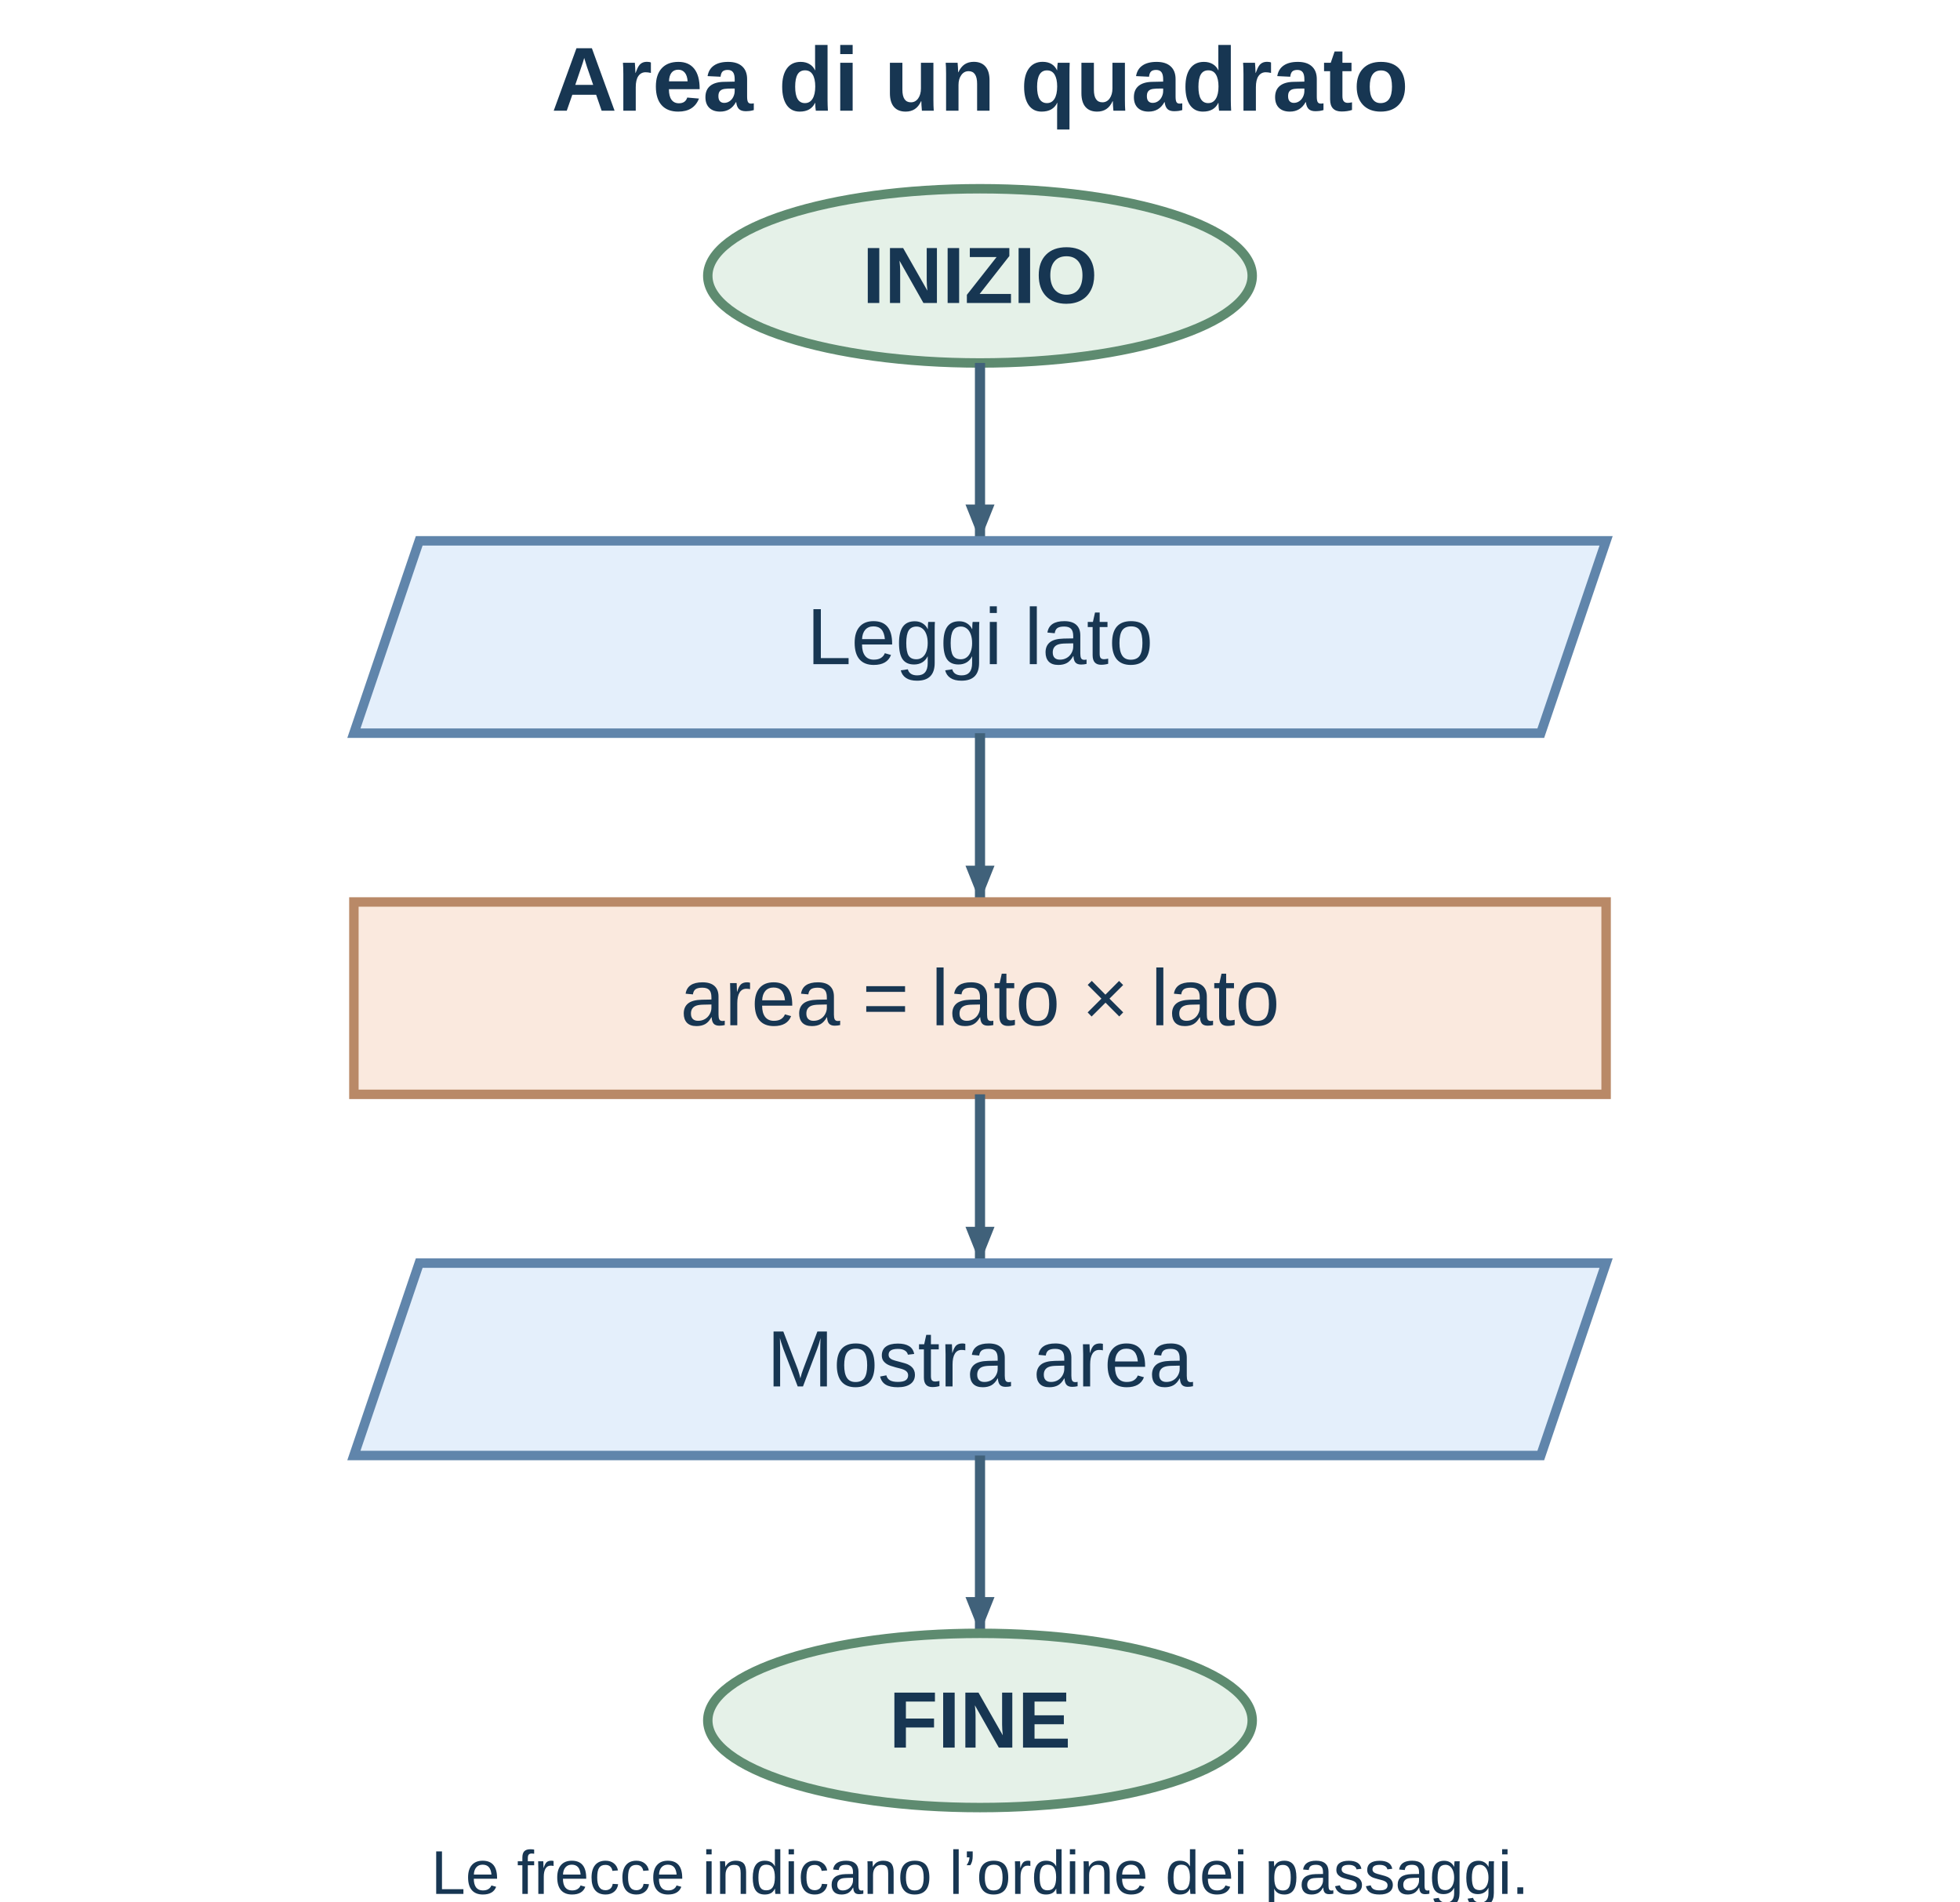
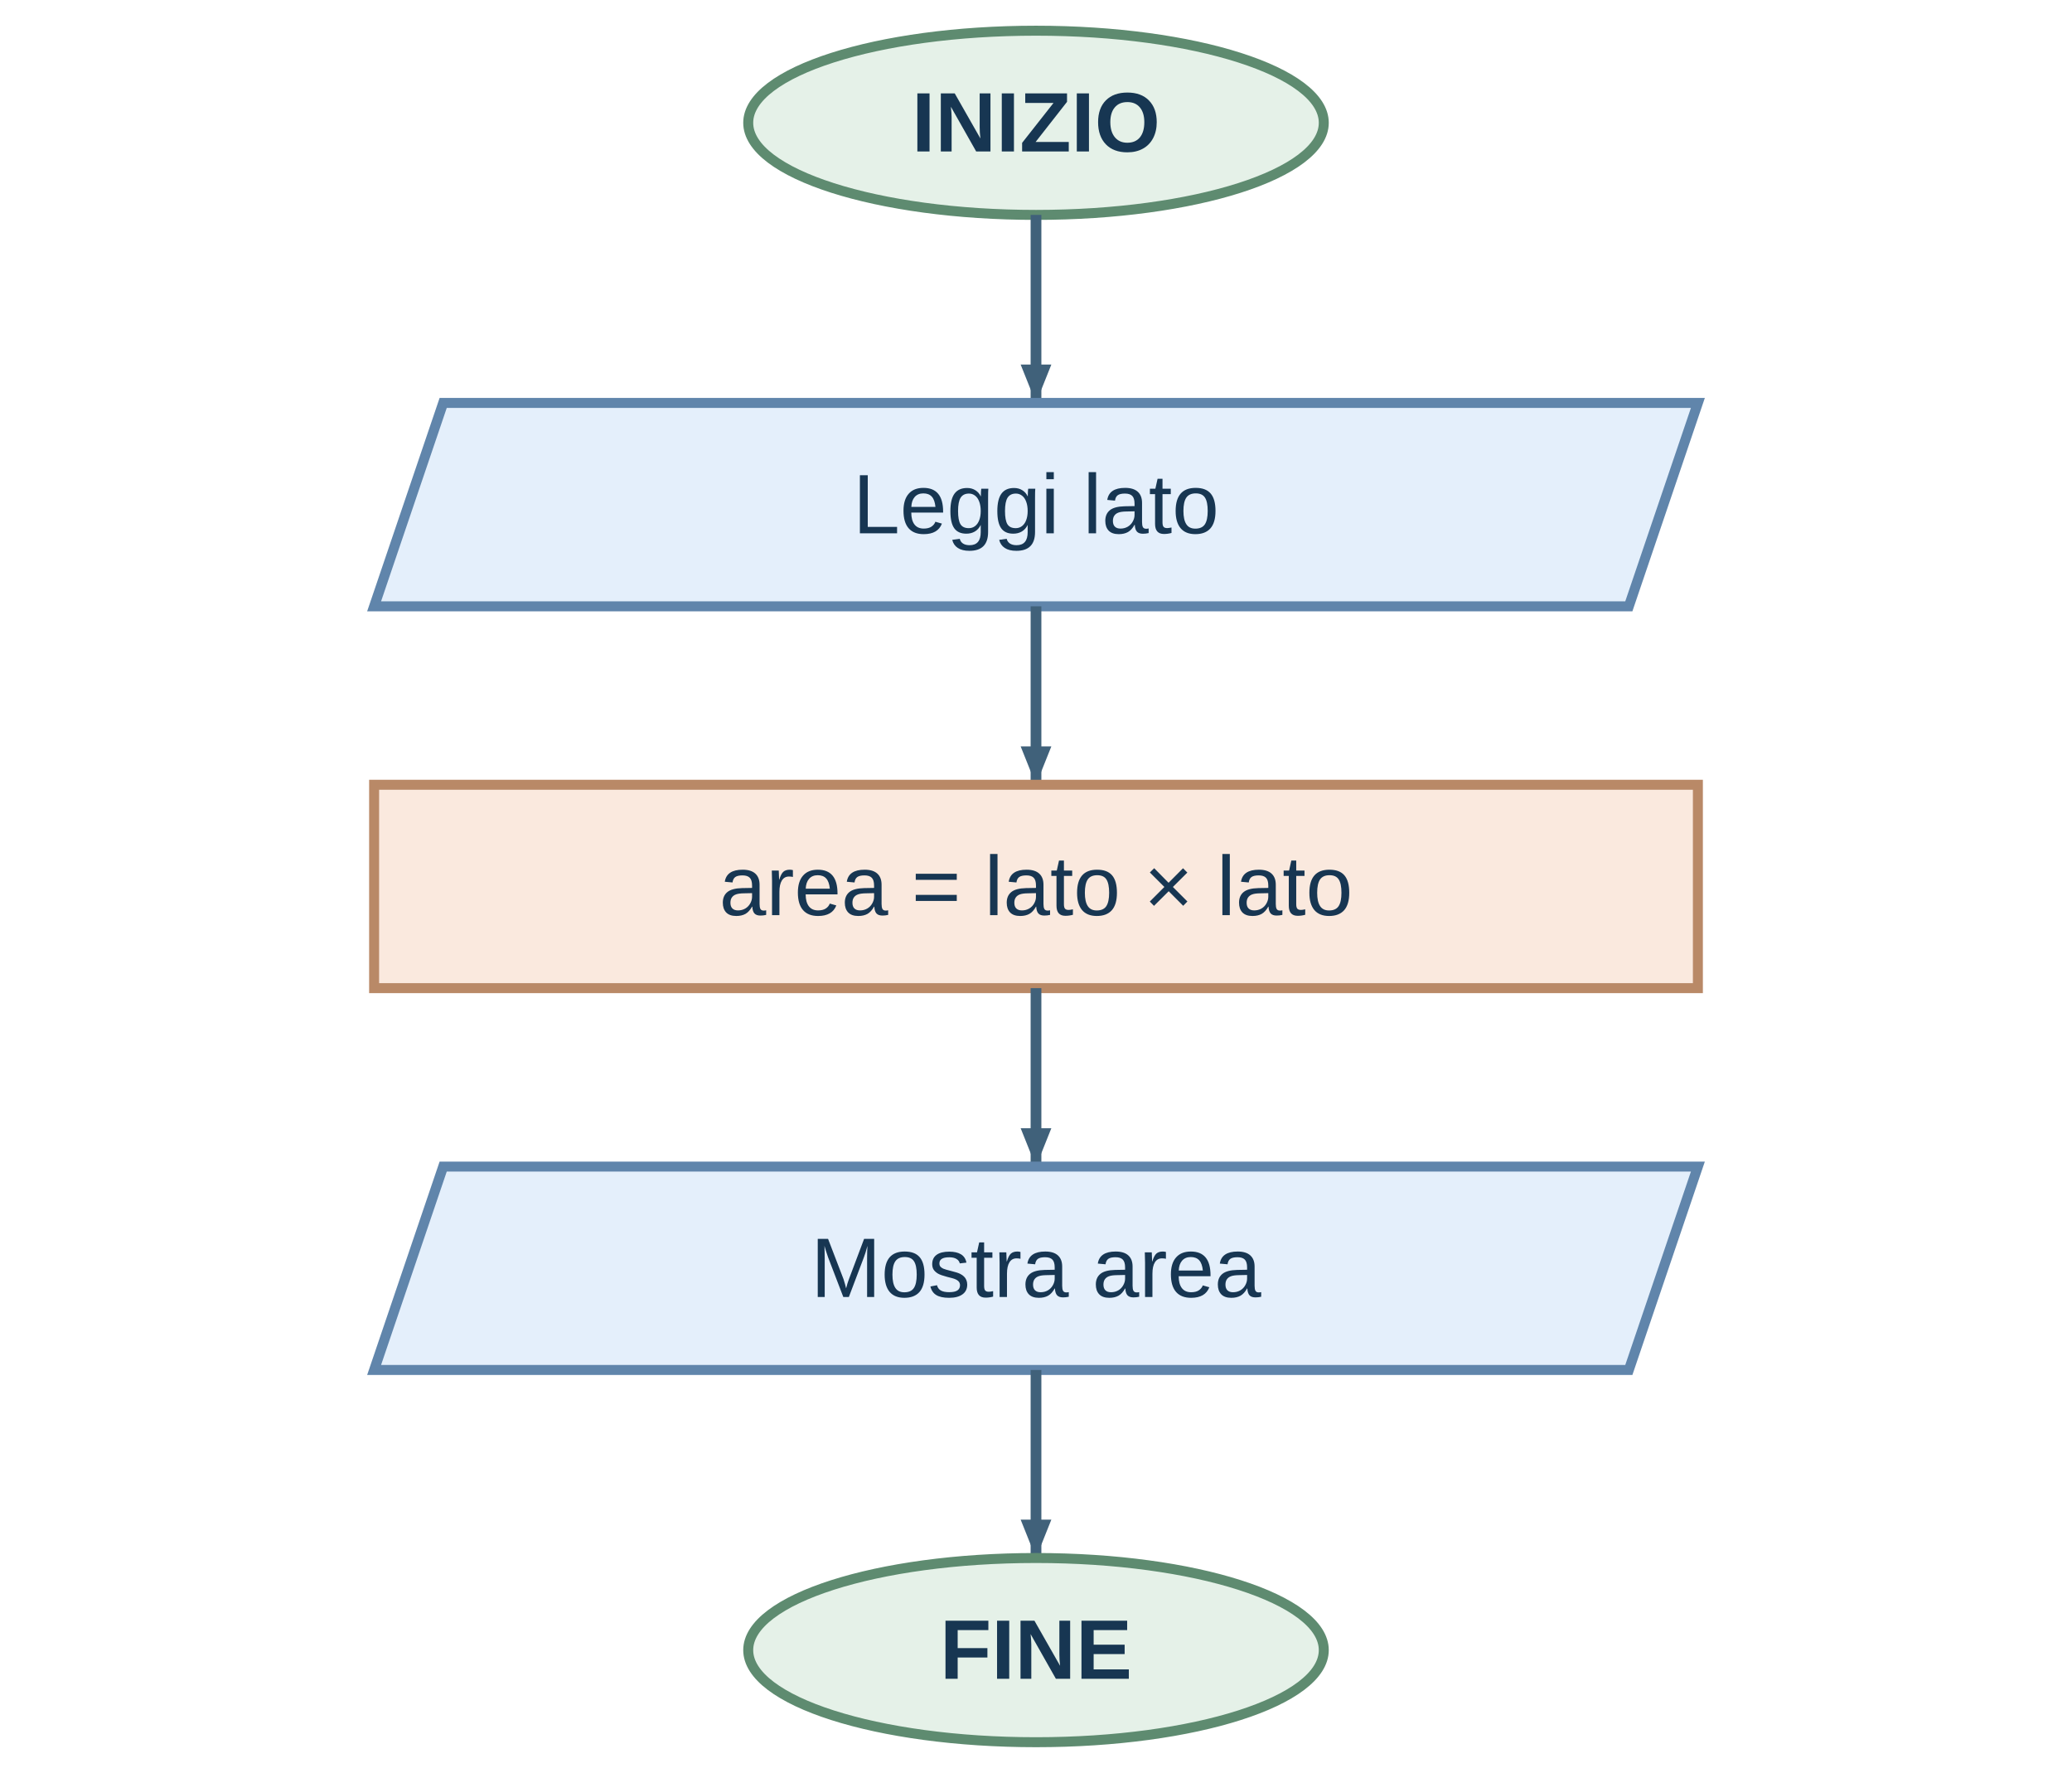
- <svg xmlns="http://www.w3.org/2000/svg" width="540" height="524" viewBox="0 0 540 524">
-   <text x="270.0" y="30.5" text-anchor="middle" font-family="Arial, Liberation Sans, sans-serif" font-size="25" font-weight="700" fill="#173652">Area di un quadrato</text>
+ <svg xmlns="http://www.w3.org/2000/svg" width="540" height="462" viewBox="0 44 540 462">
  <g>
    <ellipse cx="270.0" cy="76.0" rx="75.0" ry="24.0" fill="#e5f1e8" stroke="#5e8b70" stroke-width="2.6" />
    <text x="270.0" y="83.48" text-anchor="middle" font-family="Arial, Liberation Sans, sans-serif" font-size="22" font-weight="700" fill="#173652">INIZIO</text>
  </g>
  <polyline fill="none" stroke="#40617a" stroke-width="2.8" stroke-linejoin="round" points="270.0,100.0 270.0,149.0" />
  <polygon fill="#40617a" points="270.0,149.0 266.00,139.00 274.00,139.00" />
  <g>
    <polygon points="115.5,149 442.5,149 424.5,202 97.5,202" fill="#e4effb" stroke="#6085ab" stroke-width="2.6" />
    <text x="270.0" y="182.98" text-anchor="middle" font-family="Arial, Liberation Sans, sans-serif" font-size="22" font-weight="400" fill="#173652">Leggi lato</text>
  </g>
  <polyline fill="none" stroke="#40617a" stroke-width="2.8" stroke-linejoin="round" points="270.0,202.0 270.0,248.5" />
  <polygon fill="#40617a" points="270.0,248.5 266.00,238.50 274.00,238.50" />
  <g>
    <rect x="97.5" y="248.5" width="345" height="53" fill="#fae9de" stroke="#b98967" stroke-width="2.6" />
    <text x="270.0" y="282.48" text-anchor="middle" font-family="Arial, Liberation Sans, sans-serif" font-size="22" font-weight="400" fill="#173652">area = lato × lato</text>
  </g>
  <polyline fill="none" stroke="#40617a" stroke-width="2.8" stroke-linejoin="round" points="270.0,301.5 270.0,348.0" />
  <polygon fill="#40617a" points="270.0,348.0 266.00,338.00 274.00,338.00" />
  <g>
    <polygon points="115.5,348 442.5,348 424.5,401 97.5,401" fill="#e4effb" stroke="#6085ab" stroke-width="2.6" />
    <text x="270.0" y="381.98" text-anchor="middle" font-family="Arial, Liberation Sans, sans-serif" font-size="22" font-weight="400" fill="#173652">Mostra area</text>
  </g>
  <polyline fill="none" stroke="#40617a" stroke-width="2.8" stroke-linejoin="round" points="270.0,401.0 270.0,450.0" />
  <polygon fill="#40617a" points="270.0,450.0 266.00,440.00 274.00,440.00" />
  <g>
    <ellipse cx="270.0" cy="474.0" rx="75.0" ry="24.0" fill="#e5f1e8" stroke="#5e8b70" stroke-width="2.6" />
    <text x="270.0" y="481.48" text-anchor="middle" font-family="Arial, Liberation Sans, sans-serif" font-size="22" font-weight="700" fill="#173652">FINE</text>
  </g>
-   <text x="270.0" y="521.78" text-anchor="middle" font-family="Arial, Liberation Sans, sans-serif" font-size="17" font-weight="400" fill="#173652">Le frecce indicano l’ordine dei passaggi.</text>
</svg>
